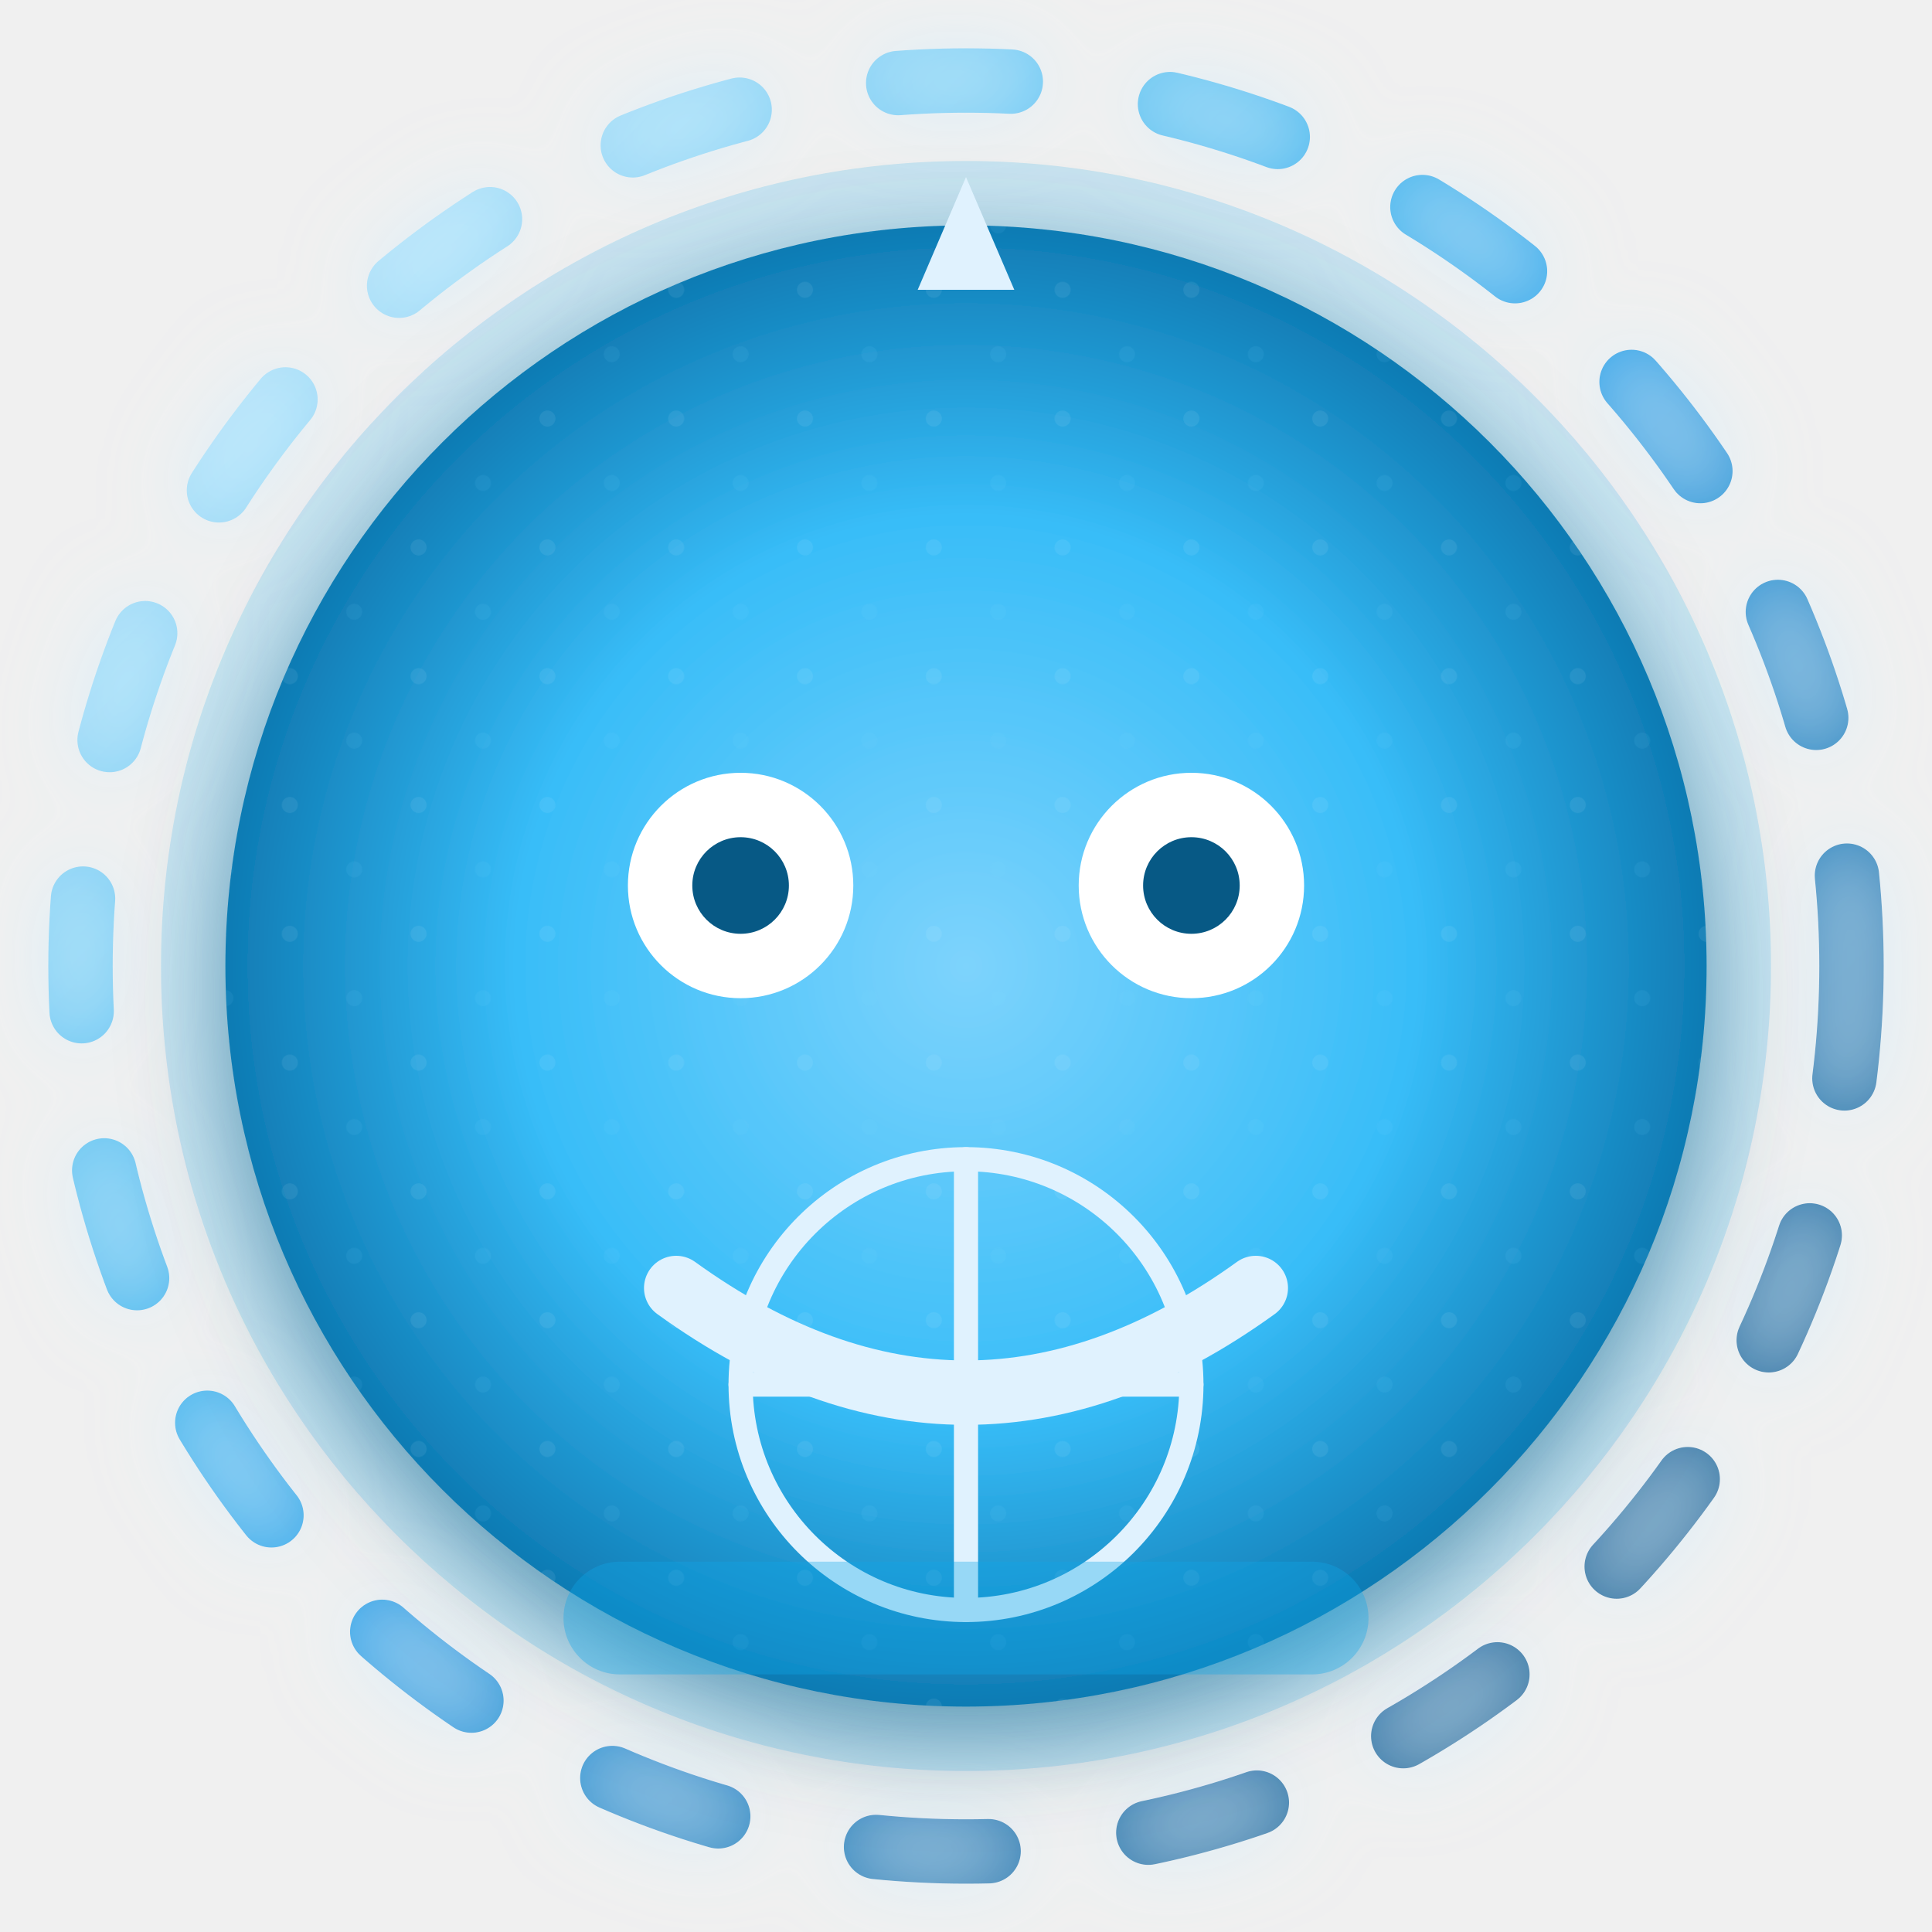
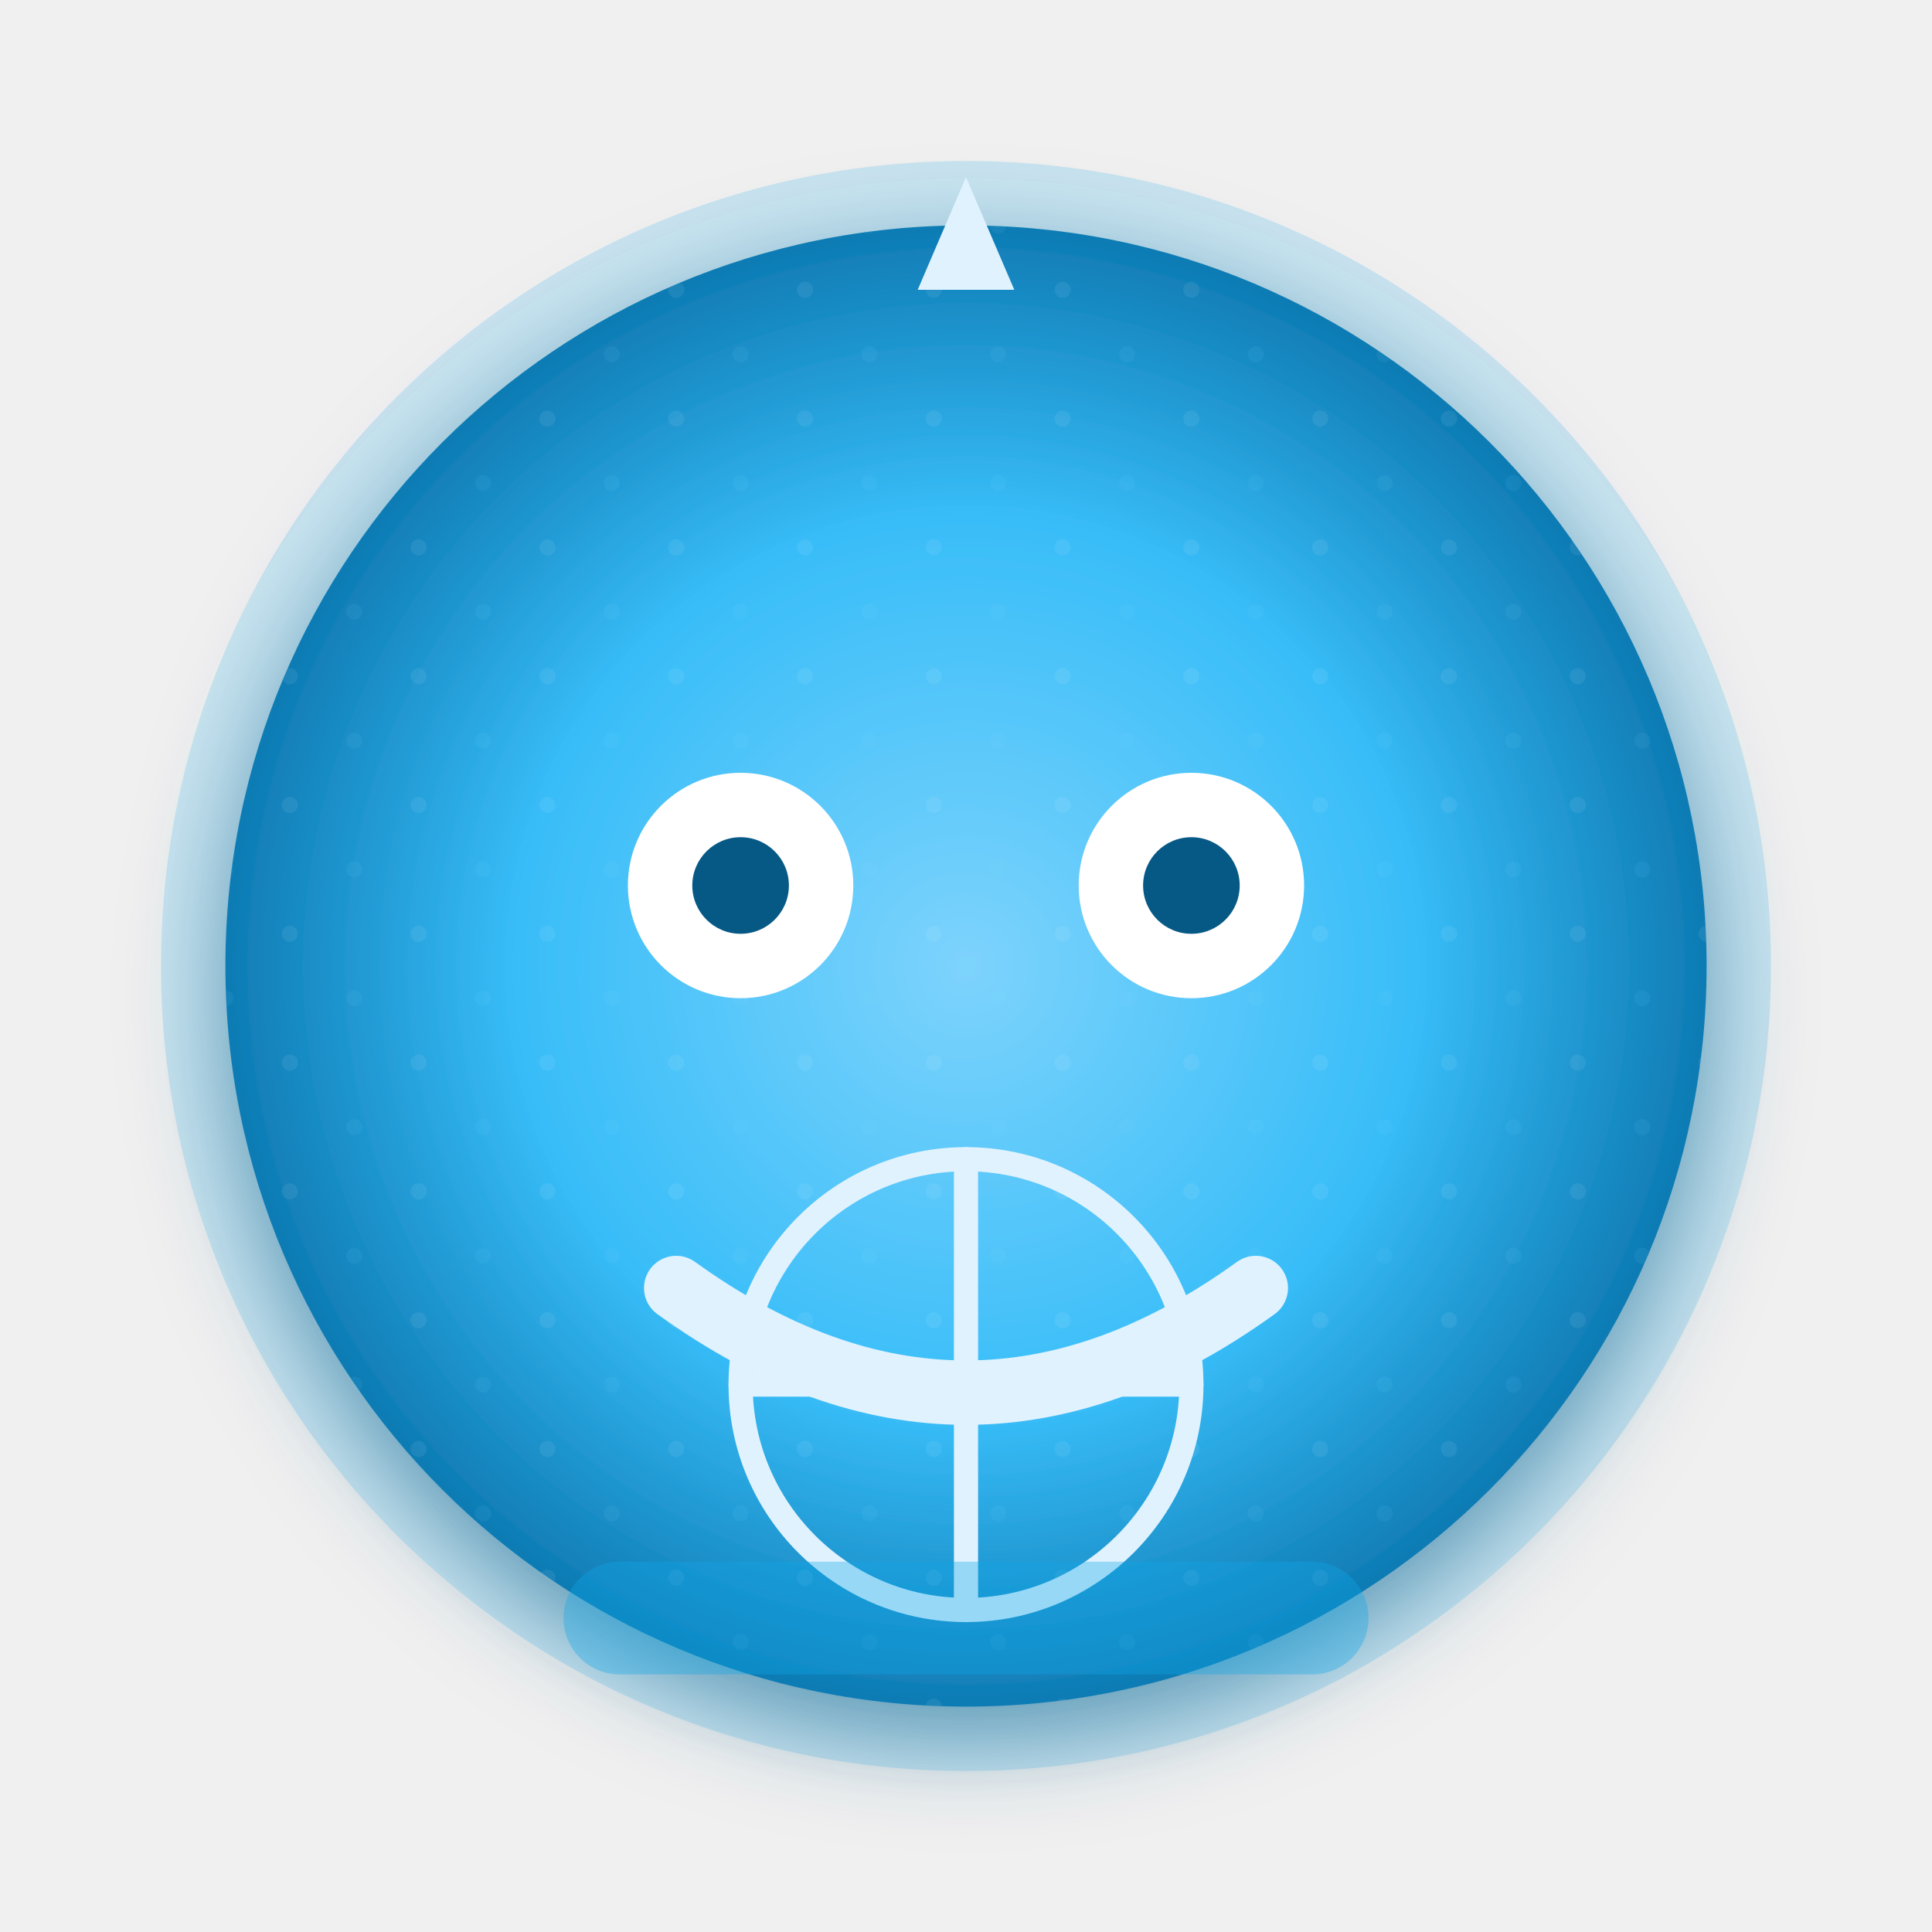
<svg xmlns="http://www.w3.org/2000/svg" width="240" height="240" viewBox="0 0 240 240" fill="none" aria-labelledby="gbtitle gbdesc" role="img">
  <defs>
    <radialGradient id="globoFace" cx="0.5" cy="0.5" r="0.55">
      <stop offset="0%" stop-color="#7DD3FC" />
      <stop offset="55%" stop-color="#38BDF8" />
      <stop offset="100%" stop-color="#0369A1" />
    </radialGradient>
    <linearGradient id="globoRing" x1="0" y1="0" x2="1" y2="1">
      <stop offset="0%" stop-color="#E0F2FE" />
      <stop offset="50%" stop-color="#0EA5E9" />
      <stop offset="100%" stop-color="#075985" />
    </linearGradient>
    <filter id="globoGlow" x="-50%" y="-50%" width="200%" height="200%">
      <feGaussianBlur in="SourceGraphic" stdDeviation="5" result="b" />
      <feColorMatrix in="b" type="matrix" values="0 0 0 0 0.6  0 0 0 0 0.85  0 0 0 0 1  0 0 0 0.55 0" result="c" />
      <feBlend in="SourceGraphic" in2="c" mode="screen" />
    </filter>
    <filter id="globoShadow" x="-50%" y="-50%" width="200%" height="200%">
      <feDropShadow dx="0" dy="4" stdDeviation="6" flood-color="#075985" flood-opacity="0.55" />
    </filter>
    <pattern id="globoDots" width="16" height="16" patternUnits="userSpaceOnUse">
      <circle cx="4" cy="4" r="1" fill="#E0F2FE" />
      <circle cx="12" cy="12" r="1" fill="#7DD3FC" />
    </pattern>
    <path id="planePath" d="M120 12 A108 108 0 1 1 119.9 12" />
    <style>
  .gb-ring { stroke-dasharray: 14 20; }
      .gb-eye { animation: gb-blink 7s ease-in-out infinite; }
      .gb-mouth { animation: gb-mouth 4.5s ease-in-out infinite; }
      .gb-plane { animation: gb-plane 9s linear infinite; }
      .gb-globe { animation: gb-globe 6s linear infinite; transform-origin:120px 172px; }
      .gb-halo { animation: gb-halo 6s ease-in-out infinite; }
  /* gb-spin &amp; gb-hue removed: ring static */
      @keyframes gb-blink { 0%,6%,94%,100% { transform:scaleY(1);} 3%,4% { transform:scaleY(.12);} }
      @keyframes gb-mouth { 0%,100% { transform:scale(1);} 50% { transform:scale(1.06);} }
      @keyframes gb-plane { to { offset-distance:100%; } }
      @keyframes gb-globe { to { transform:rotate(360deg);} }
      @keyframes gb-halo { 0%,100% { opacity:.2; transform:scale(1);} 50% { opacity:.38; transform:scale(1.08);} }
    </style>
  </defs>
-   <g filter="url(#globoGlow)">
-     <circle cx="120" cy="120" r="110" fill="none" stroke="url(#globoRing)" stroke-width="8" class="gb-ring" stroke-linecap="round" />
-   </g>
  <circle cx="120" cy="120" r="100" fill="#0EA5E9" opacity="0.18" class="gb-halo" />
  <circle cx="120" cy="120" r="92" fill="url(#globoFace)" filter="url(#globoShadow)" />
  <circle cx="120" cy="120" r="92" fill="url(#globoDots)" opacity="0.08" />
  <g class="gb-eye">
    <circle cx="92" cy="110" r="14" fill="#FFF" />
    <circle cx="92" cy="110" r="6" fill="#075985" />
  </g>
  <g class="gb-eye" style="animation-delay:1.6s">
    <circle cx="148" cy="110" r="14" fill="#FFF" />
    <circle cx="148" cy="110" r="6" fill="#075985" />
  </g>
  <path class="gb-mouth" d="M84 160 Q120 186 156 160" stroke="#E0F2FE" stroke-width="8" stroke-linecap="round" fill="none" />
  <g class="gb-globe" stroke="#E0F2FE" stroke-width="3" stroke-linecap="round" fill="none">
    <circle cx="120" cy="172" r="28" />
    <path d="M92 172 H148" />
    <path d="M120 144 V200" />
  </g>
  <g class="gb-plane" style="offset-path:path('M120 12 A108 108 0 1 1 119.9 12'); offset-distance:0%;">
    <path d="M120 22 L126 36 H114 Z" fill="#E0F2FE" />
  </g>
  <rect x="70" y="194" width="100" height="14" rx="7" fill="#0EA5E9" opacity="0.35" />
</svg>
